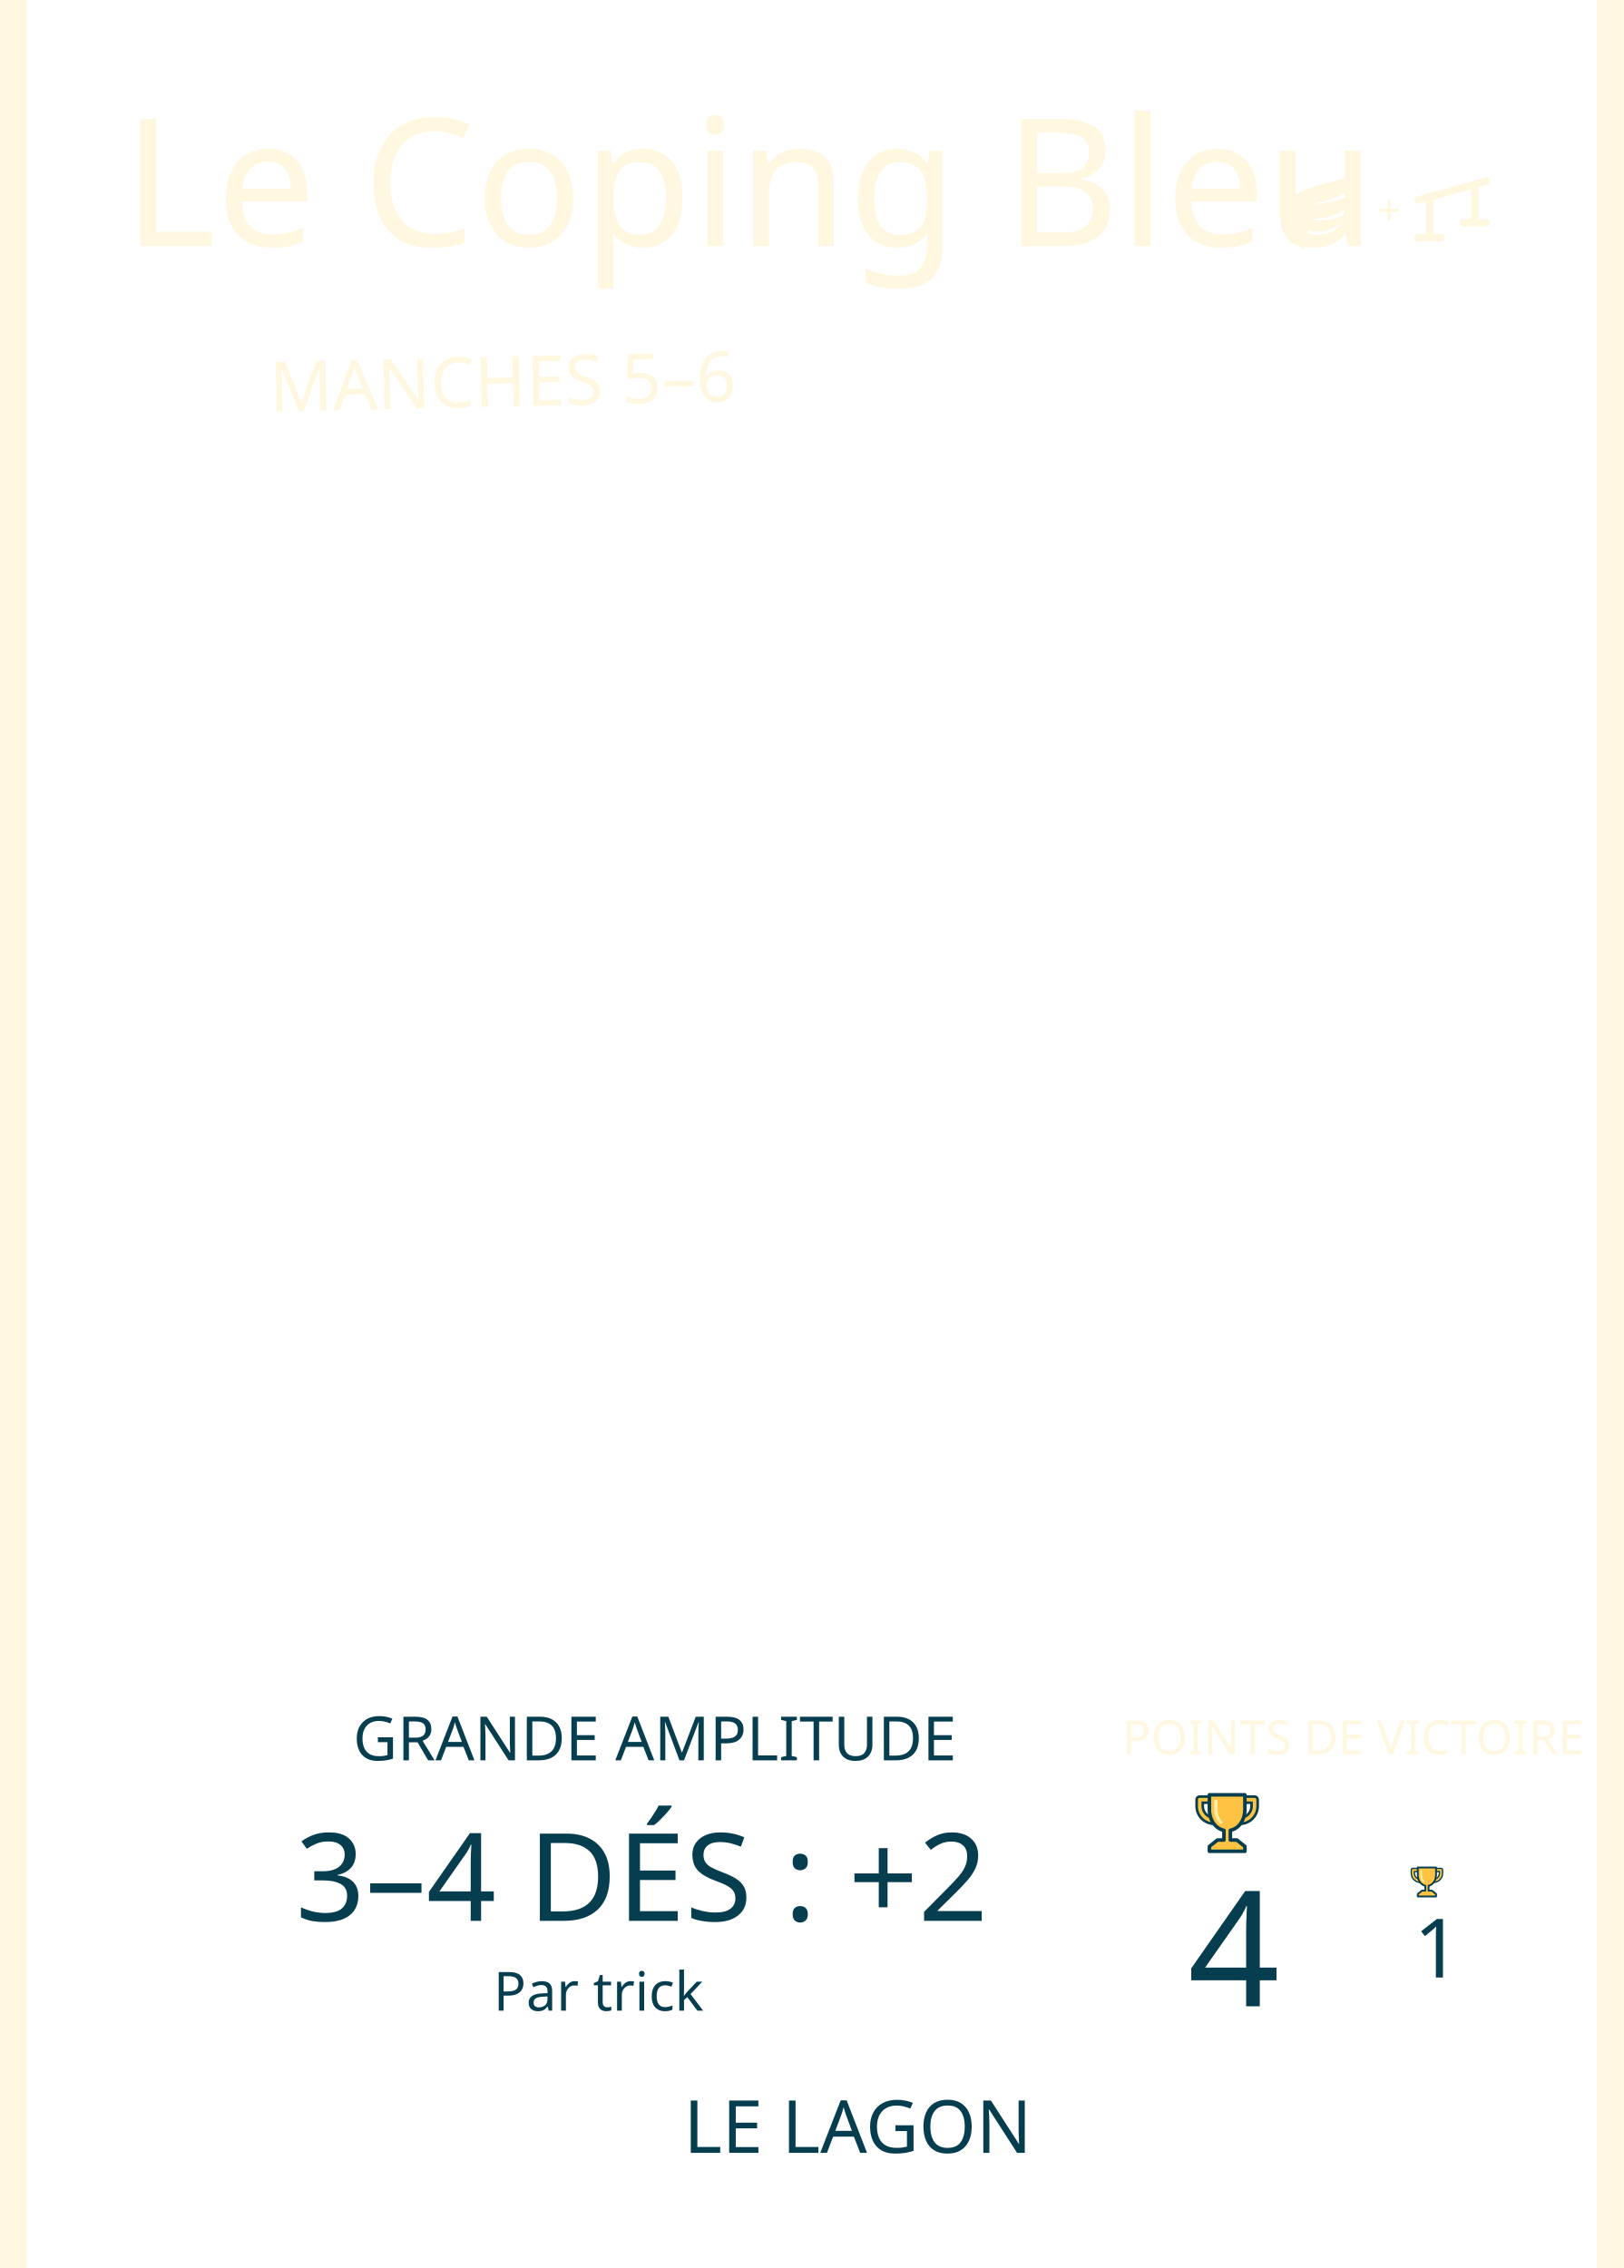
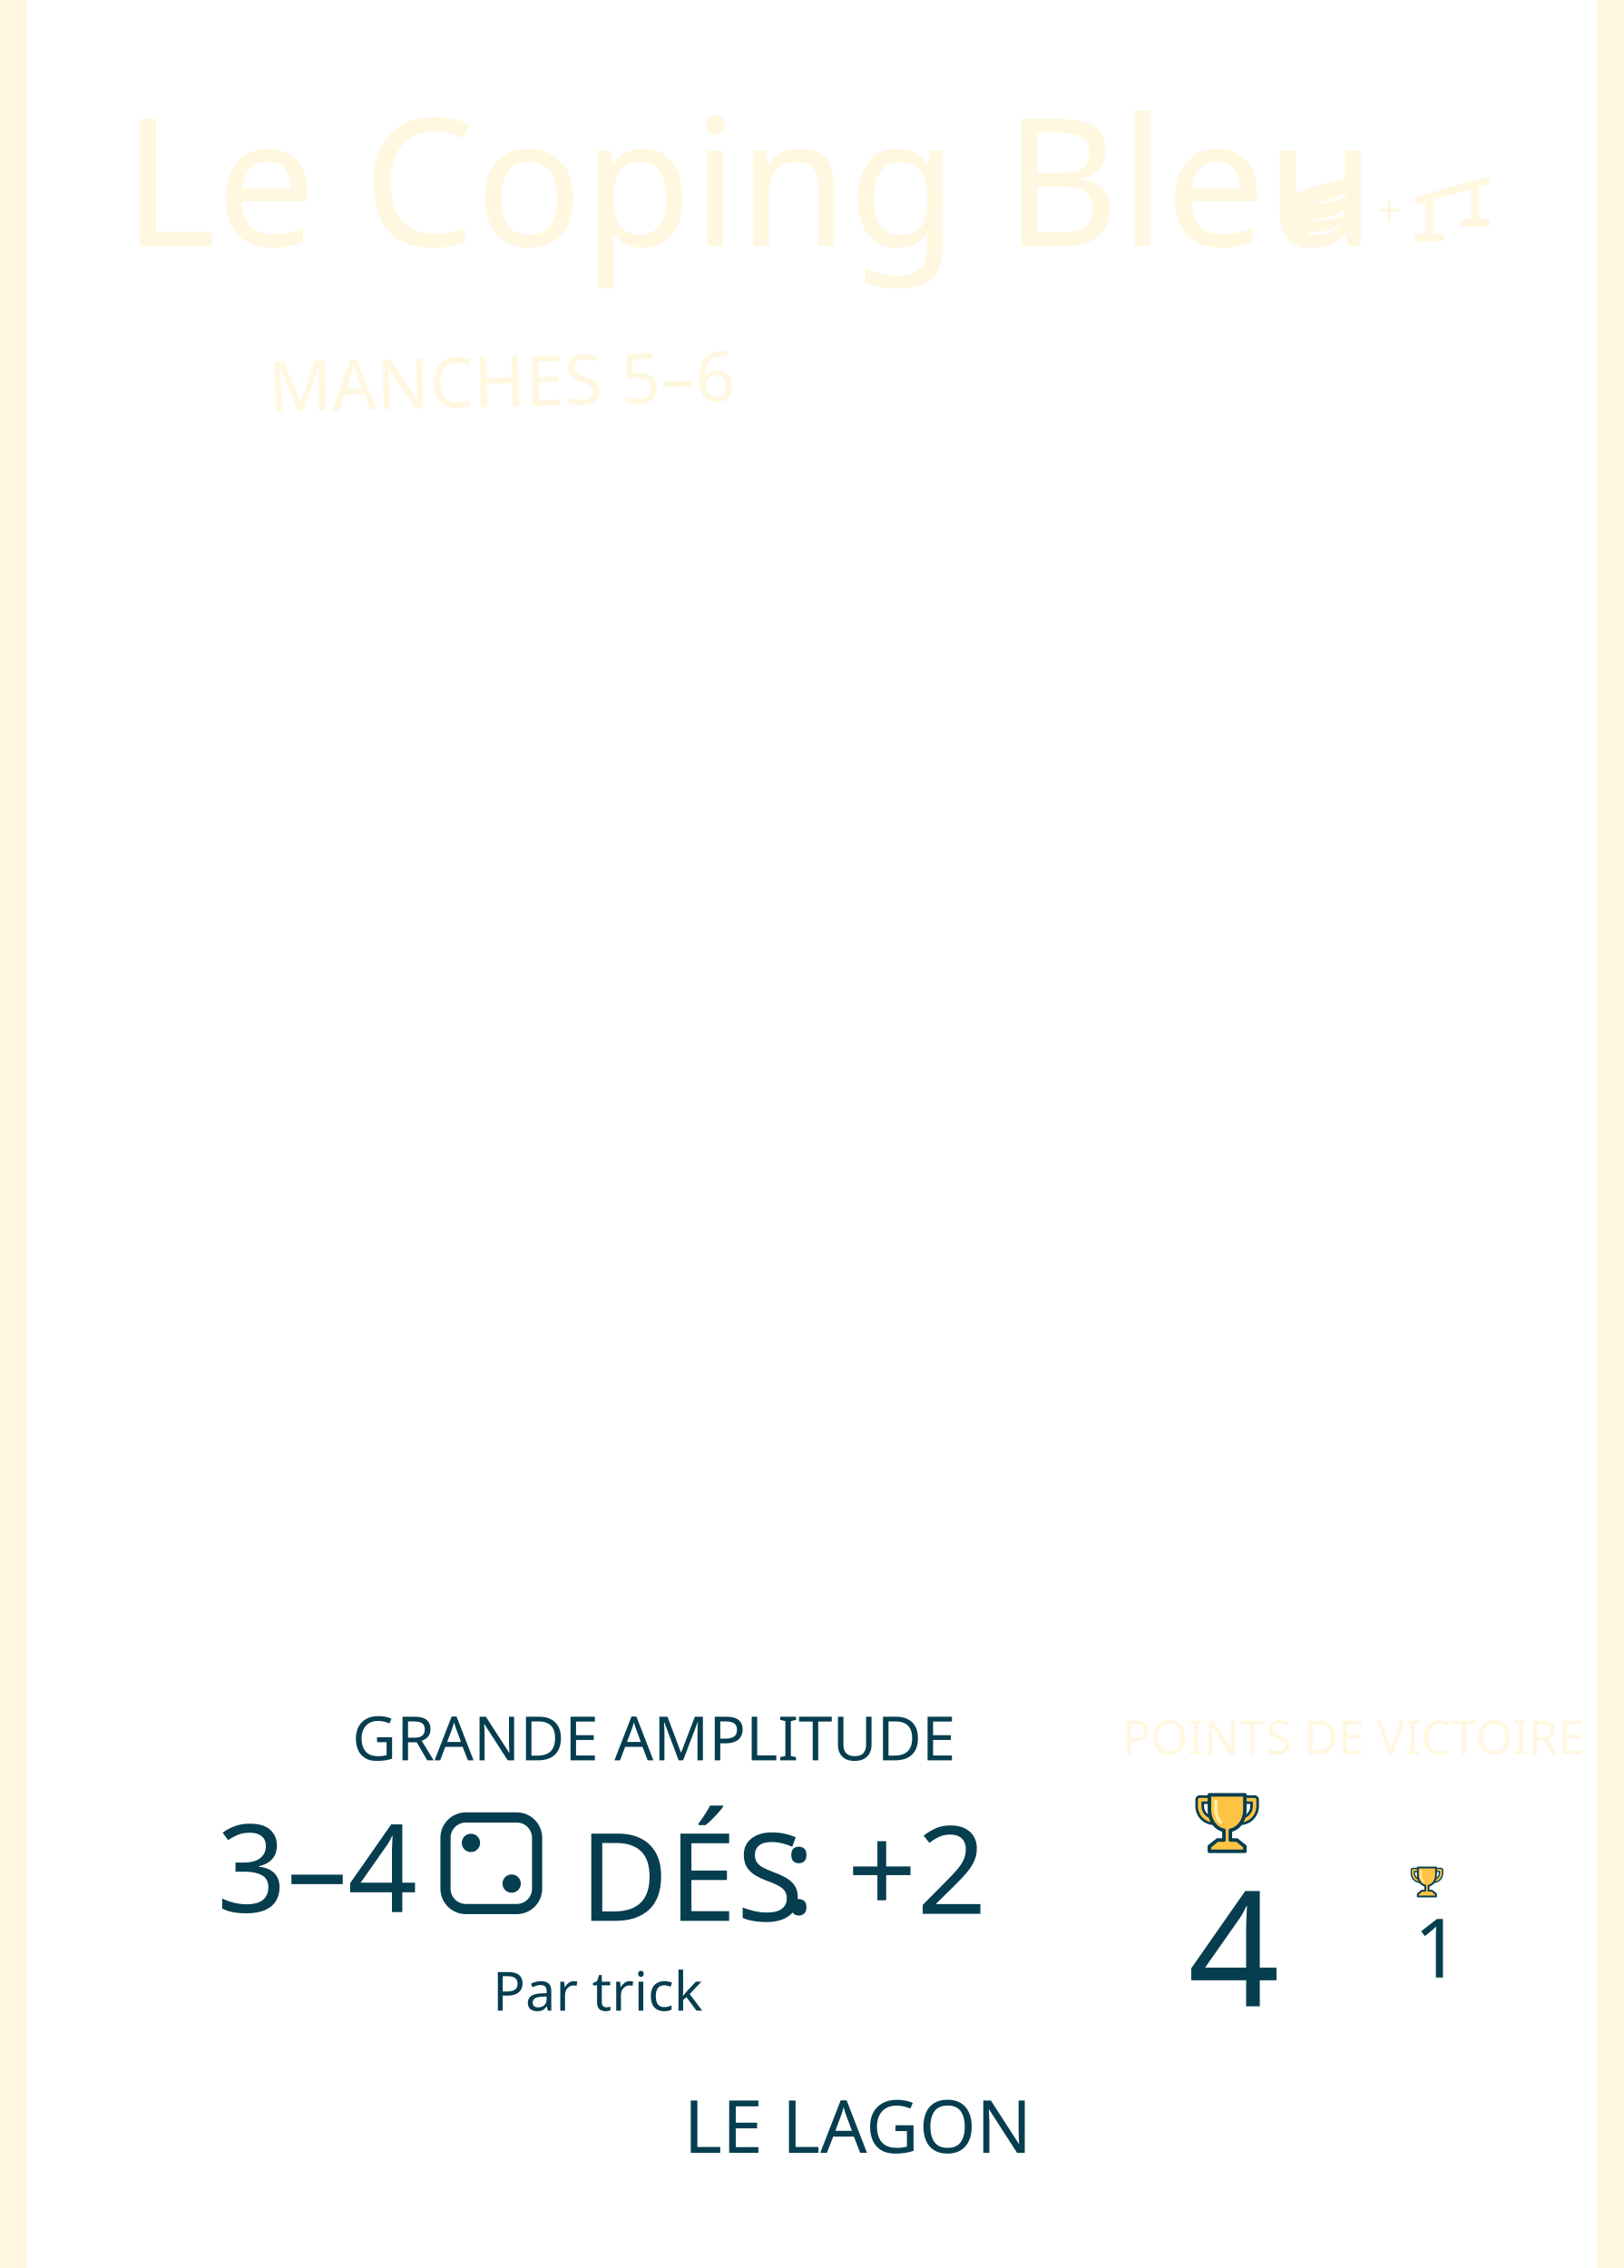
<svg xmlns="http://www.w3.org/2000/svg" width="1008" height="1408" viewBox="-15.341 0 930.682 1300" role="img">
  <g>
    <text x="55" y="141" fill="#fff7df" font-family="Impact,Arial Narrow,sans-serif" font-size="102" font-weight="400" id="module-title-0">Le Coping Bleu</text>
    <g color="#fff7df">
      <svg x="717" y="93" width="52" height="52" class="type-icon type-air" viewBox="0 0 24 24" fill="none" stroke="currentColor" stroke-width="2" stroke-linecap="round" stroke-linejoin="round" role="img" aria-label="air">
        <path fill="currentColor" stroke="none" d="M3 10C8 5 17 6 22 2c-1 6-7 8-13 9 4 0 8-1 12-3-2 5-7 7-12 7 3 1 6 0 9-1-2 4-6 5-10 4l-1 5-4-2 2-6Z" />
      </svg>
    </g>
    <text x="774" y="129" fill="#fff7df" font-family="Impact,Arial Narrow,sans-serif" font-size="24" font-weight="400">+</text>
    <g color="#fff7df">
      <svg x="791" y="93" width="52" height="52" class="type-icon type-slide" viewBox="0 0 24 24" fill="none" stroke="currentColor" stroke-width="2" stroke-linecap="round" stroke-linejoin="round" role="img" aria-label="slide">
        <path d="m3 10 18-5M6 10v10m12-13v9M3 20h6m6-4h6" />
      </svg>
    </g>
    <g id="module-appearance" transform="rotate(-1.3 250 217)">
-       <text x="139" y="233.5" fill="#fff7df" font-family="Impact,Arial Narrow,sans-serif" font-size="40" font-weight="400">MANCHES 5–6</text>
+       <g transform="translate(250 217) scale(1)" color="#fff7df">
+         <text x="-111.5" y="16.5" fill="#fff7df" font-family="Impact,Arial Narrow,sans-serif" font-size="40" font-weight="400">MANCHES 5–6</text>
+       </g>
    </g>
-     <text x="187" y="1009" fill="#063e50" font-family="Impact,Arial Narrow,sans-serif" font-size="35" font-weight="400" id="module-bonus-heading">GRANDE AMPLITUDE</text>
-     <text x="154" y="1101" fill="#063e50" font-family="Impact,Arial Narrow,sans-serif" font-size="70" font-weight="400" id="module-goal-title">3–4 DÉS : +2</text>
-     <text x="267.5" y="1152.5" fill="#063e50" font-family="Impact,Arial Narrow,sans-serif" font-size="31" font-weight="400" id="module-goal-caption">Par trick</text>
+     <g id="module-bonus-heading" transform="translate(321 994.5) scale(1)" color="#063e50">
+       <text x="-134.5" y="14.5" fill="#063e50" font-family="Impact,Arial Narrow,sans-serif" font-size="35" font-weight="400">GRANDE AMPLITUDE</text>
+     </g>
+     <g id="module-goal-title" transform="translate(321 1068) scale(1)" color="#063e50">
+       <text x="-212.15" y="28" fill="#063e50" font-family="Impact,Arial Narrow,sans-serif" font-size="70" font-weight="400">3–4</text>
+       <svg x="-89.75" y="-35" width="70" height="70" class="component-icon component-die" viewBox="0 0 24 24" fill="currentColor" aria-hidden="true">
+         <rect x="3" y="3" width="18" height="18" rx="4" fill="none" stroke="currentColor" stroke-width="2" />
+         <circle cx="8" cy="8" r="1.8" />
+         <circle cx="16" cy="16" r="1.8" />
+       </svg>
+       <text x="-4.25" y="33" fill="#063e50" font-family="Impact,Arial Narrow,sans-serif" font-size="70" font-weight="400">DÉS</text>
+       <text x="112.15" y="29" fill="#063e50" font-family="Impact,Arial Narrow,sans-serif" font-size="70" font-weight="400">: +2</text>
+     </g>
+     <g id="module-goal-caption" transform="translate(321 1140) scale(1)" color="#063e50">
+       <text x="-54" y="12.5" fill="#063e50" font-family="Impact,Arial Narrow,sans-serif" font-size="31" font-weight="400">Par trick</text>
+     </g>
    <g id="module-podium-information">
      <text x="628" y="1005.5" fill="#fff7df" font-family="Impact,Arial Narrow,sans-serif" font-size="27" font-weight="400" id="module-prize-heading">POINTS DE VICTOIRE</text>
      <svg x="669.5" y="1026" width="37" height="37" viewBox="0 0 40 40" aria-hidden="true">
        <g stroke="#063e50" stroke-width="2.2" stroke-linejoin="round">
          <path d="M11 6H3v4a9 9 0 0 0 10 9m16-13h8v4a9 9 0 0 1-10 9" fill="none" stroke-width="5.4" />
          <path d="M11 6H3v4a9 9 0 0 0 10 9m16-13h8v4a9 9 0 0 1-10 9" fill="none" stroke="#ffc344" stroke-width="2.2" />
          <path d="M9 3h22v9c0 7-4 12-9 13v6h4l5 4v3H9v-3l5-4h4v-6c-5-1-9-6-9-13Z" fill="#ffc344" />
        </g>
        <path d="M13 7v5c0 3 1 6 3 8" fill="none" stroke="#fff0a5" stroke-width="2" stroke-linecap="round" />
      </svg>
      <svg x="793" y="1069" width="19" height="19" viewBox="0 0 40 40" aria-hidden="true">
        <g stroke="#063e50" stroke-width="2.2" stroke-linejoin="round">
          <path d="M11 6H3v4a9 9 0 0 0 10 9m16-13h8v4a9 9 0 0 1-10 9" fill="none" stroke-width="5.4" />
          <path d="M11 6H3v4a9 9 0 0 0 10 9m16-13h8v4a9 9 0 0 1-10 9" fill="none" stroke="#ffc344" stroke-width="2.2" />
          <path d="M9 3h22v9c0 7-4 12-9 13v6h4l5 4v3H9v-3l5-4h4v-6c-5-1-9-6-9-13Z" fill="#ffc344" />
        </g>
        <path d="M13 7v5c0 3 1 6 3 8" fill="none" stroke="#fff0a5" stroke-width="2" stroke-linecap="round" />
      </svg>
      <text x="665.5" y="1150" fill="#063e50" font-family="Impact,Arial Narrow,sans-serif" font-size="92" font-weight="400" id="module-pv-first">4</text>
      <text x="795" y="1133.5" fill="#063e50" font-family="Impact,Arial Narrow,sans-serif" font-size="47" font-weight="400" id="module-pv-second">1</text>
    </g>
    <text x="376.5" y="1234" fill="#063e50" font-family="Impact,Arial Narrow,sans-serif" font-size="42" font-weight="400" id="module-park">LE LAGON</text>
  </g>
  <rect x="-15.341" y="0" width="15.341" height="1300" fill="#fff7df" />
  <rect x="900" y="0" width="15.341" height="1300" fill="#fff7df" />
</svg>
